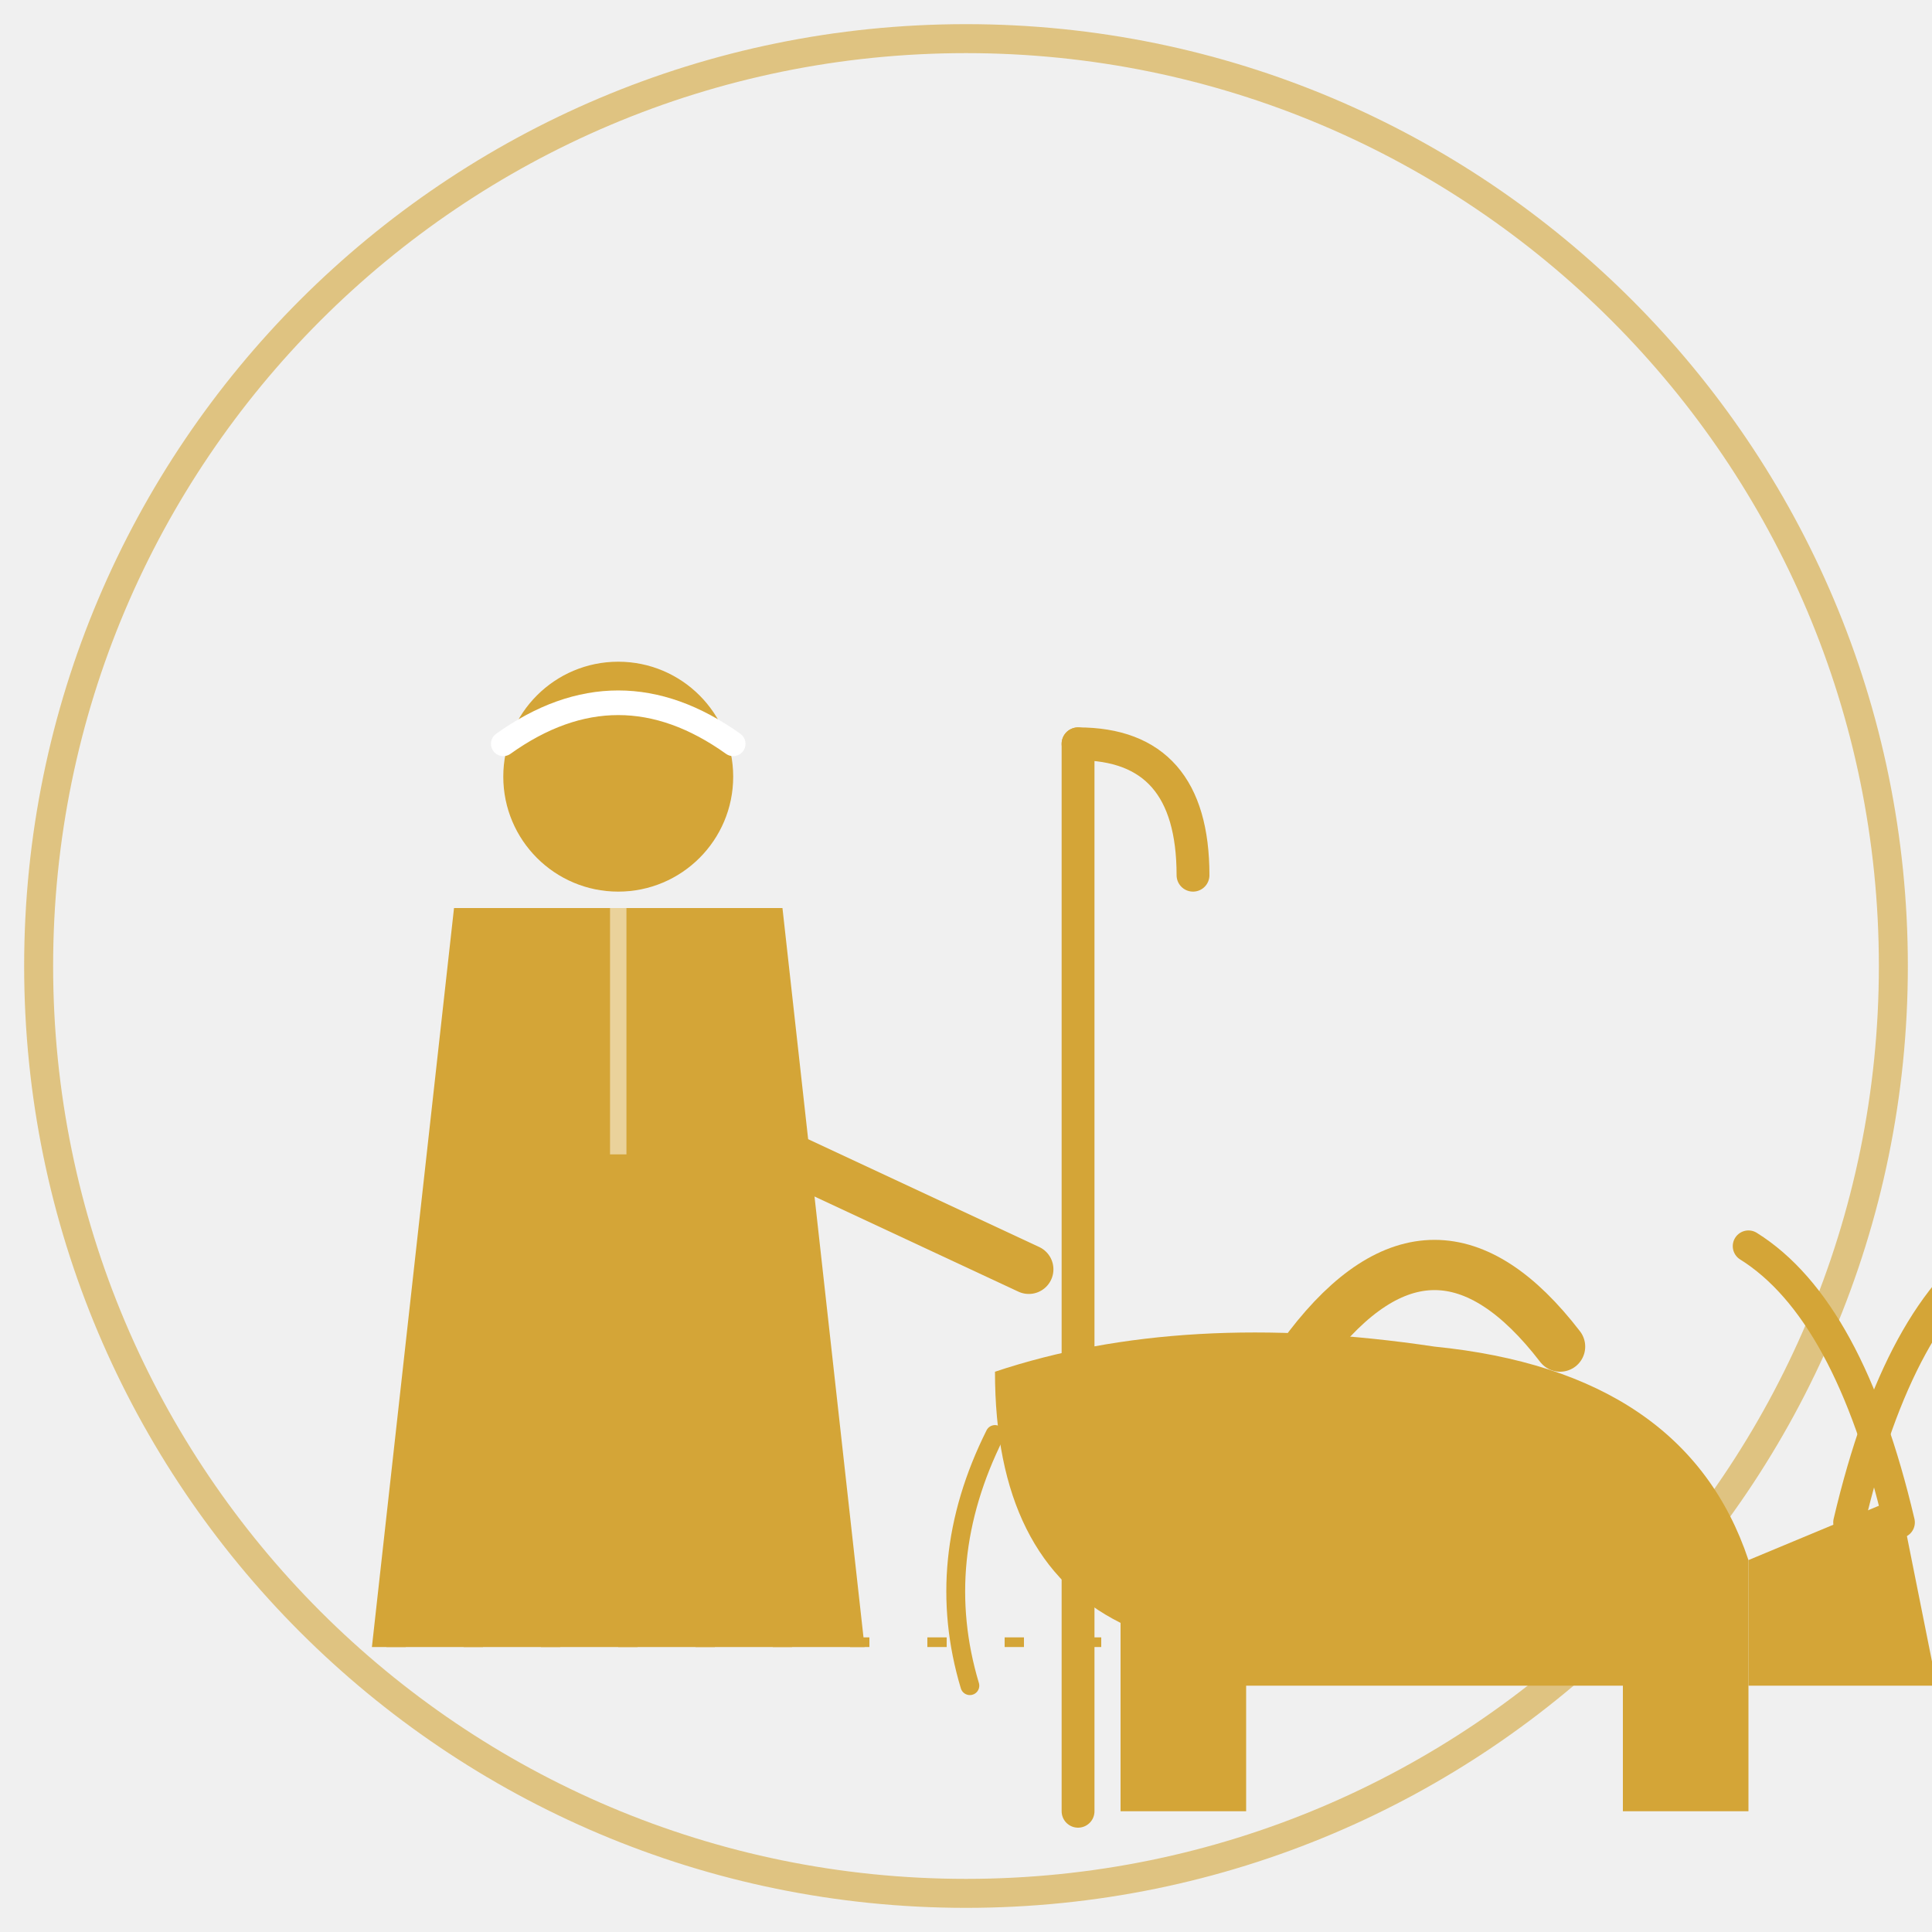
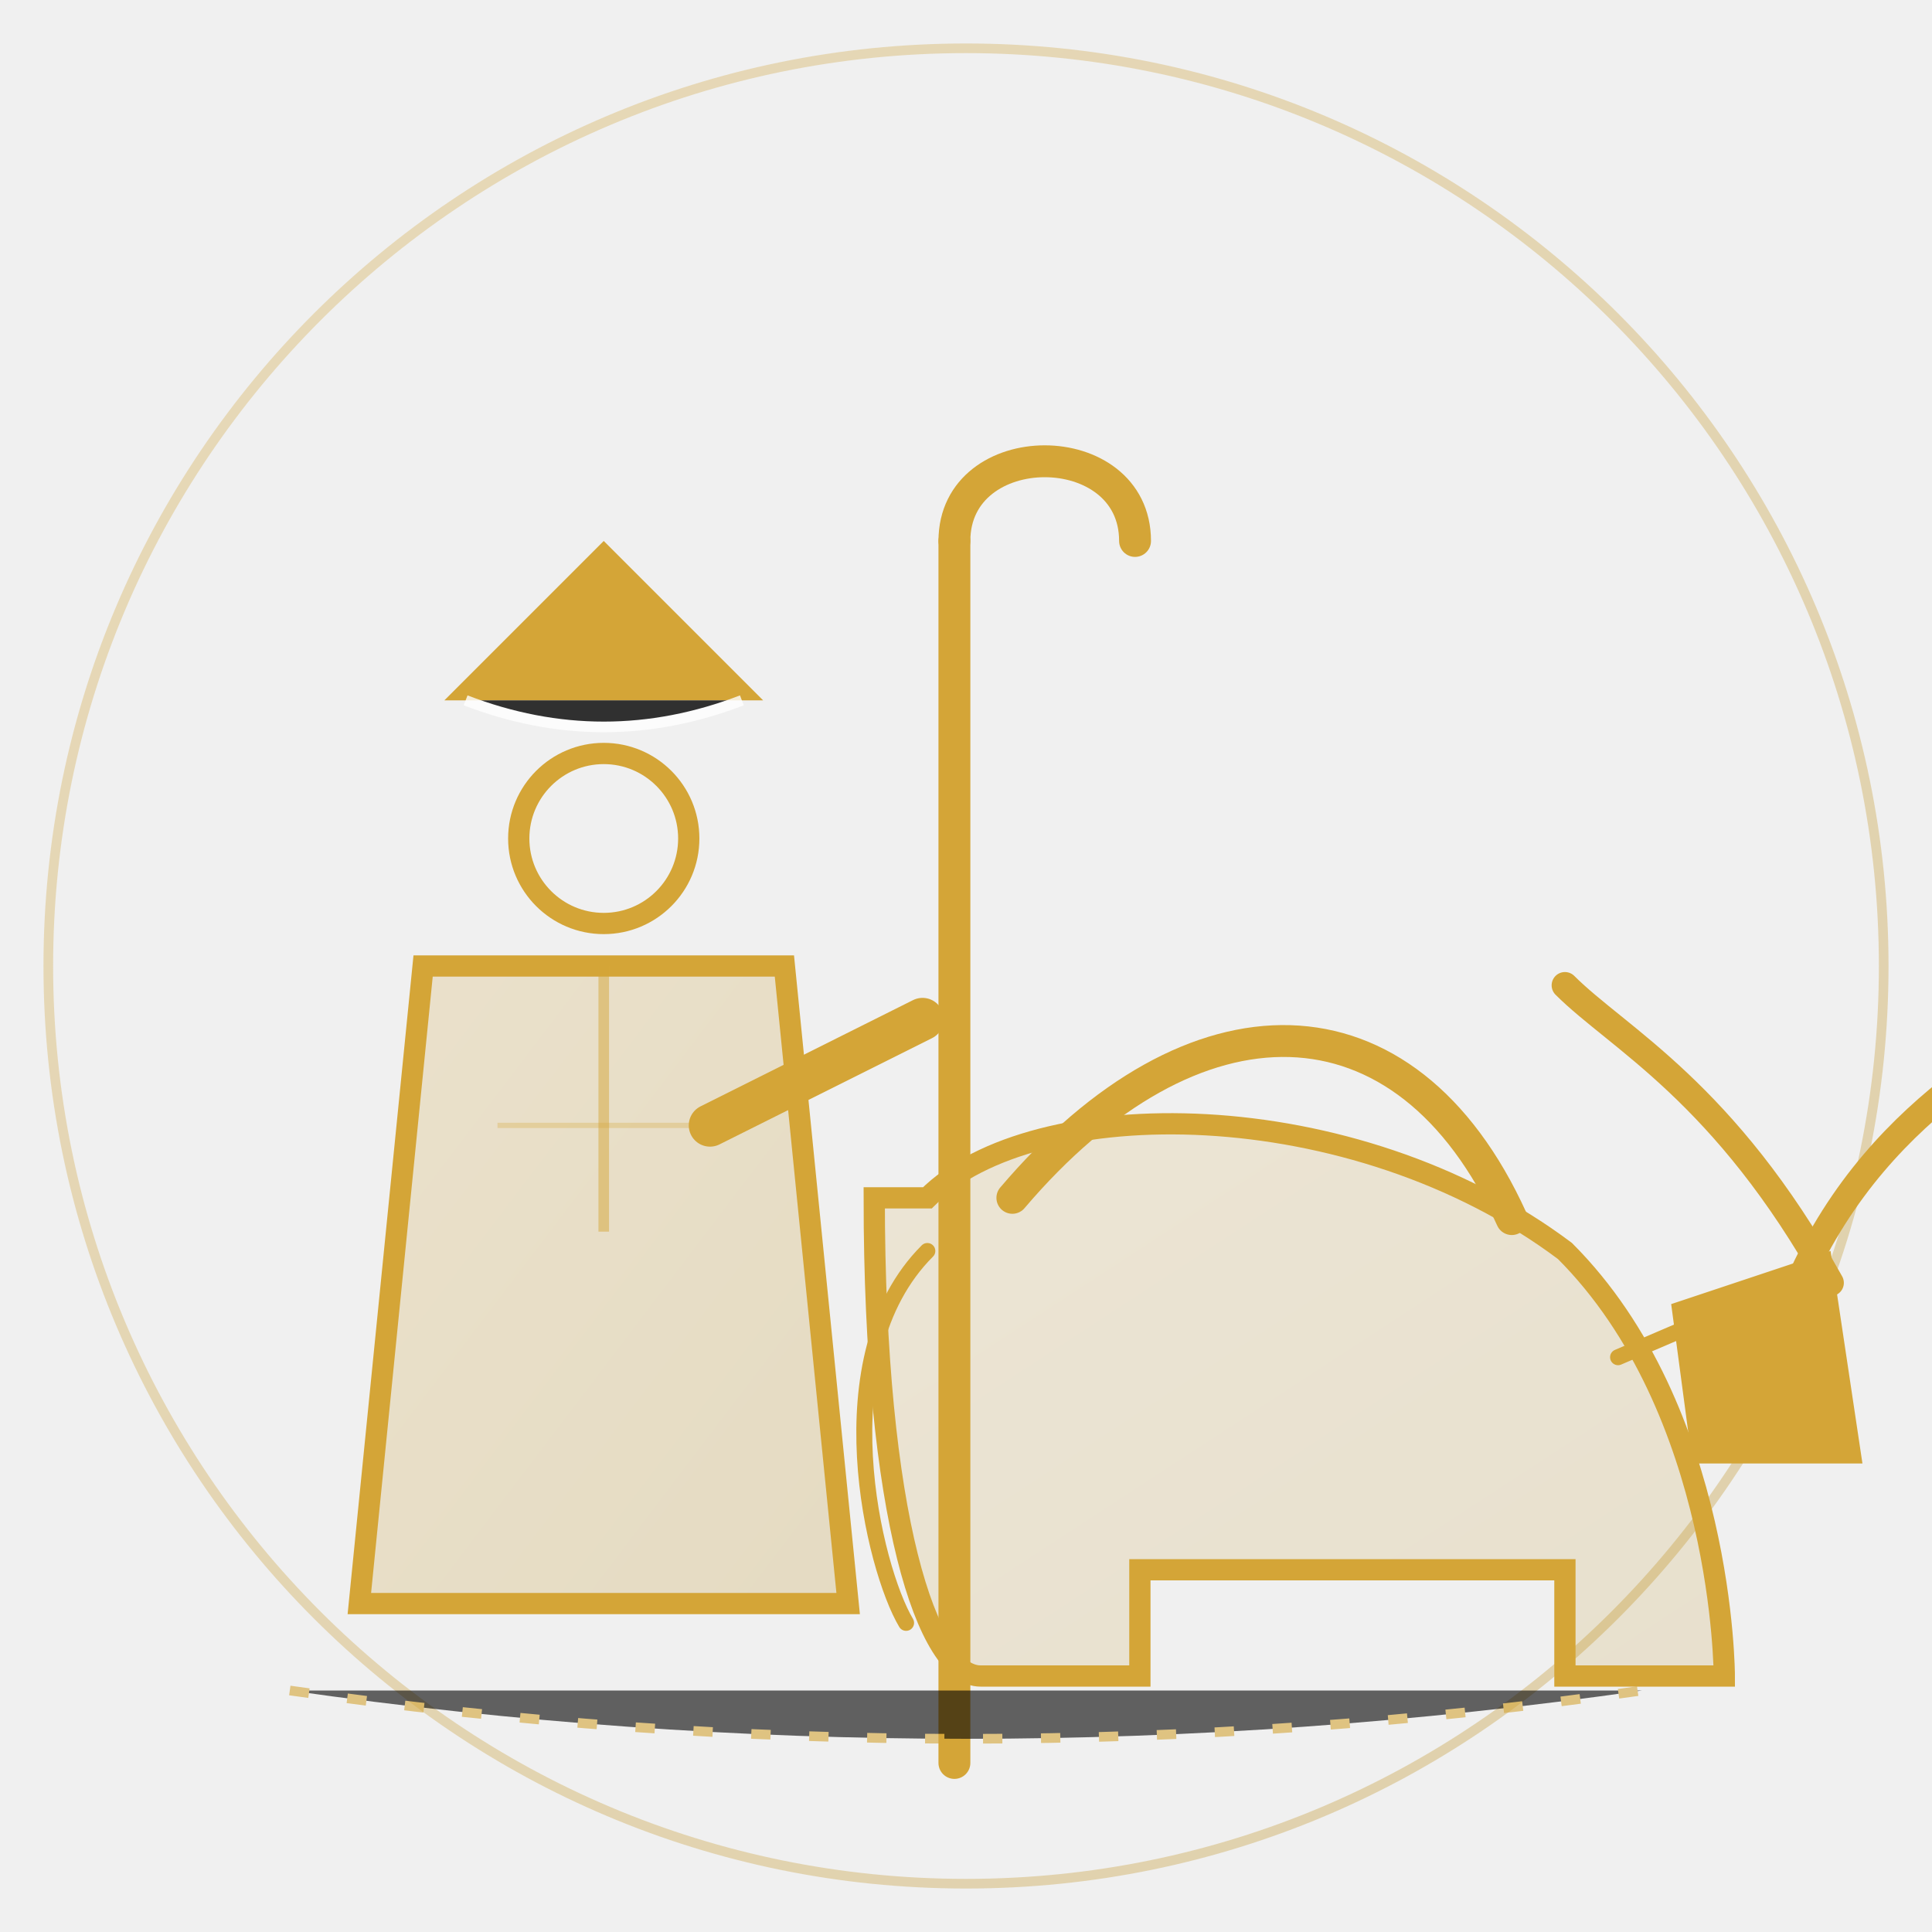
- <svg xmlns="http://www.w3.org/2000/svg" viewBox="0 0 100 100" fill="none">
-   <circle cx="50" cy="50" r="48" stroke="#D4A537" stroke-width="1.5" opacity="0.6" />
-   <g transform="translate(45, 45) scale(0.65)">
-     <path d="M10 40 Q25 35 45 38 Q65 40 70 55 V75 H60 V65 H30 V75 H20 V60 Q10 55 10 40Z" fill="#D4A537" />
-     <path d="M35 38 Q45 25 55 38" stroke="#D4A537" stroke-width="4" stroke-linecap="round" />
-     <path d="M70 55 L82 50 L85 65 L70 65Z" fill="#D4A537" />
-     <path d="M78 52 Q82 35 90 30" stroke="#D4A537" stroke-width="2.5" stroke-linecap="round" fill="none" />
-     <path d="M82 52 Q78 35 70 30" stroke="#D4A537" stroke-width="2.5" stroke-linecap="round" fill="none" />
-     <path d="M10 45 Q5 55 8 65" stroke="#D4A537" stroke-width="1.5" stroke-linecap="round" fill="none" />
+ <svg xmlns="http://www.w3.org/2000/svg" viewBox="0 0 200 200">
+   <defs>
+     <linearGradient id="goldGrad" x1="0%" y1="0%" x2="100%" y2="100%">
+       <stop offset="0%" style="stop-color:#D4A537;stop-opacity:1" />
+       <stop offset="100%" style="stop-color:#B8860B;stop-opacity:1" />
+     </linearGradient>
+   </defs>
+   <circle cx="100" cy="100" r="95" stroke="url(#goldGrad)" stroke-width="1" fill="none" opacity="0.3" />
+   <g id="cow" transform="translate(85, 80) scale(1.1)">
+     <path d="M10 40 C20 30 50 30 70 45 C85 60 85 85 85 85 L70 85 L70 75 L30 75 L30 85 L15 85 C10 85 5 70 5 40Z" fill="url(#goldGrad)" fill-opacity="0.15" stroke="#D4A537" stroke-width="2" />
+     <path d="M18 40 C35 20 55 20 65 42" stroke="#D4A537" stroke-width="3" stroke-linecap="round" fill="none" />
+     <path d="M80 50 L95 45 L98 65 L82 65 Z" fill="#D4A537" />
+     <path d="M82 52 L75 55" stroke="#D4A537" stroke-width="1.5" stroke-linecap="round" />
+     <path d="M92 48 C100 30 115 25 120 20" stroke="#D4A537" stroke-width="2.5" stroke-linecap="round" fill="none" />
+     <path d="M95 48 C85 30 75 25 70 20" stroke="#D4A537" stroke-width="2.5" stroke-linecap="round" fill="none" />
+     <path d="M10 45 C0 55 5 75 8 80" stroke="#D4A537" stroke-width="1.5" stroke-linecap="round" fill="none" />
  </g>
-   <g transform="translate(15, 30) scale(0.85)">
-     <circle cx="20" cy="12" r="7" fill="#D4A537" />
-     <path d="M13 10 Q20 5 27 10" stroke="#FFFFFF" stroke-width="1.5" stroke-linecap="round" />
-     <path d="M10 20 L30 20 L35 65 H5 L10 20Z" fill="#D4A537" />
-     <path d="M20 20 V35" stroke="#FFFFFF" stroke-width="1" opacity="0.5" />
-     <path d="M30 35 L45 42" stroke="#D4A537" stroke-width="3" stroke-linecap="round" />
-     <path d="M48 10 V75" stroke="#D4A537" stroke-width="2" stroke-linecap="round" />
-     <path d="M48 10 Q55 10 55 18" stroke="#D4A537" stroke-width="2" stroke-linecap="round" fill="none" />
+   <g id="shepherd" transform="translate(35, 45) scale(1.1)">
+     <path d="M10 25 L40 25 L25 10 Z" fill="#D4A537" />
+     <path d="M12 25 Q25 30 38 25" stroke="#FFFFFF" stroke-width="1" opacity="0.8" />
+     <circle cx="25" cy="38" r="8" stroke="#D4A537" stroke-width="2" fill="none" />
+     <path d="M8 50 L42 50 L48 110 L2 110 Z" fill="url(#goldGrad)" fill-opacity="0.2" stroke="#D4A537" stroke-width="2" />
+     <path d="M25 50 V75" stroke="#D4A537" stroke-width="1" opacity="0.5" />
+     <path d="M15 65 H35" stroke="#D4A537" stroke-width="0.5" opacity="0.3" />
+     <path d="M35 65 L55 55" stroke="#D4A537" stroke-width="4" stroke-linecap="round" />
+     <path d="M58 10 V125" stroke="#D4A537" stroke-width="3" stroke-linecap="round" />
+     <path d="M58 10 C58 0 75 0 75 10" stroke="#D4A537" stroke-width="3" stroke-linecap="round" fill="none" />
  </g>
-   <path d="M20 85 H80" stroke="#D4A537" stroke-width="0.5" stroke-dasharray="1 3" />
+   <path d="M30 175 Q100 185 170 175" stroke="#D4A537" stroke-width="1" stroke-dasharray="2 4" opacity="0.6" />
</svg>
